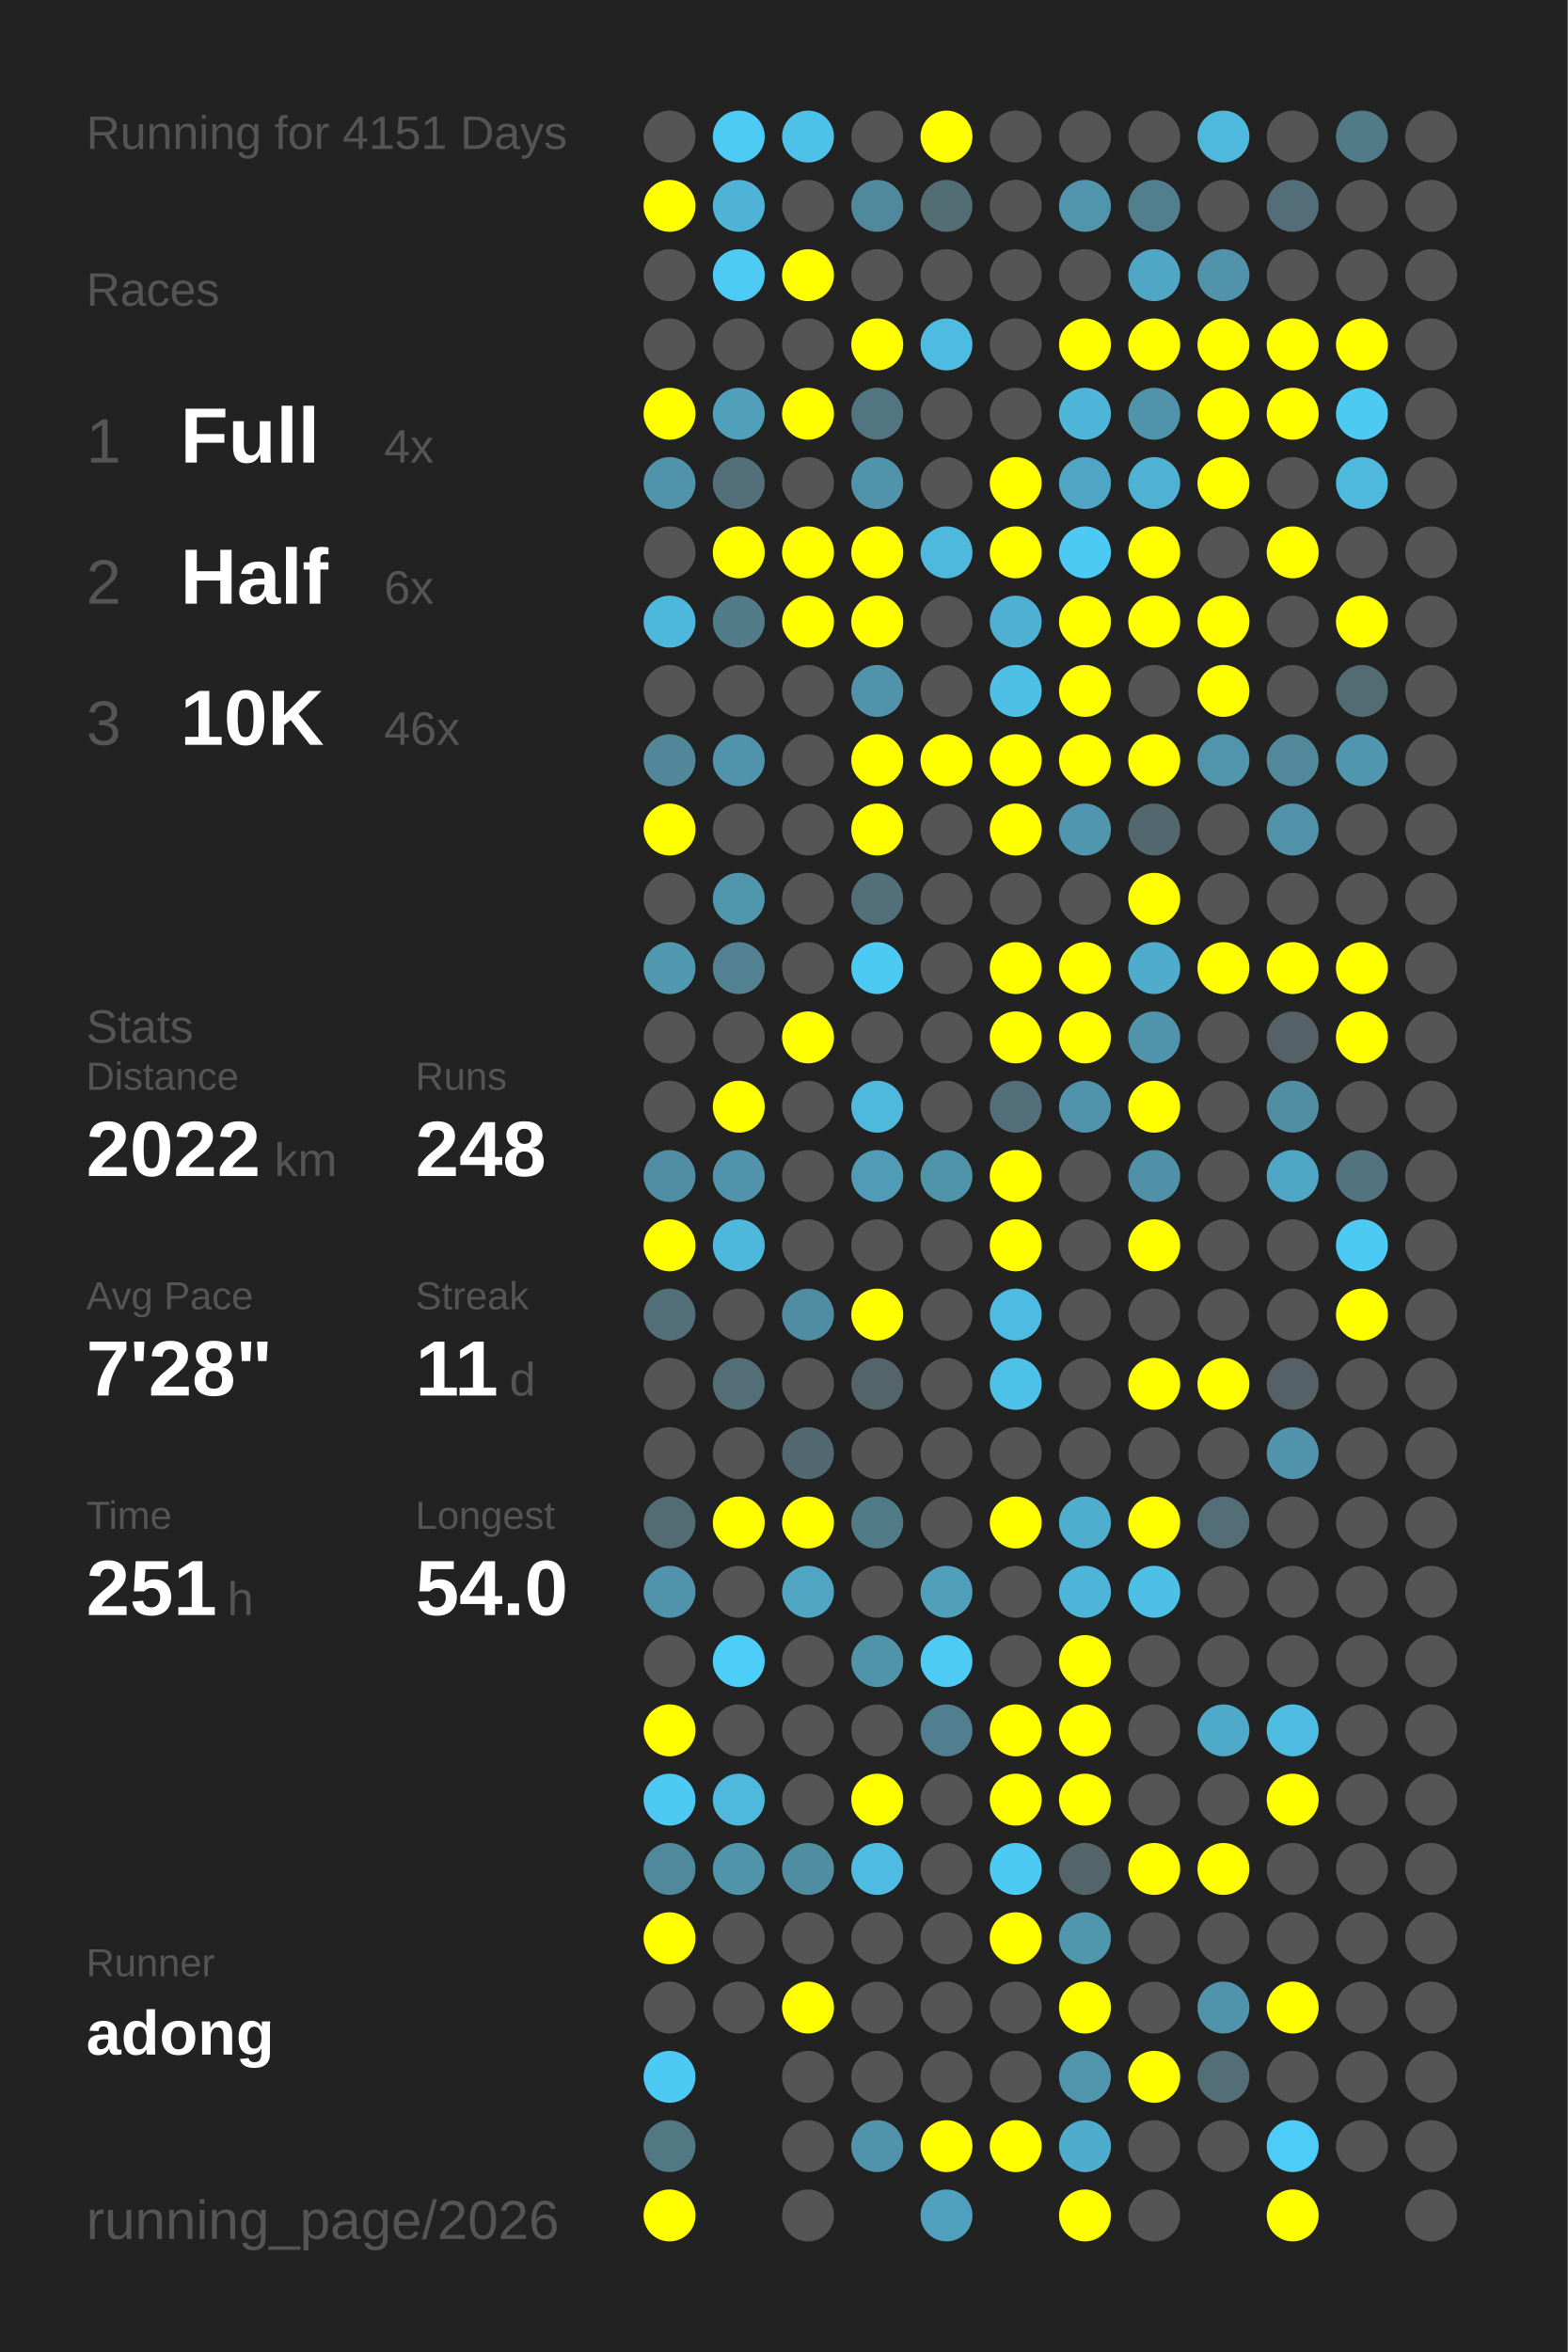
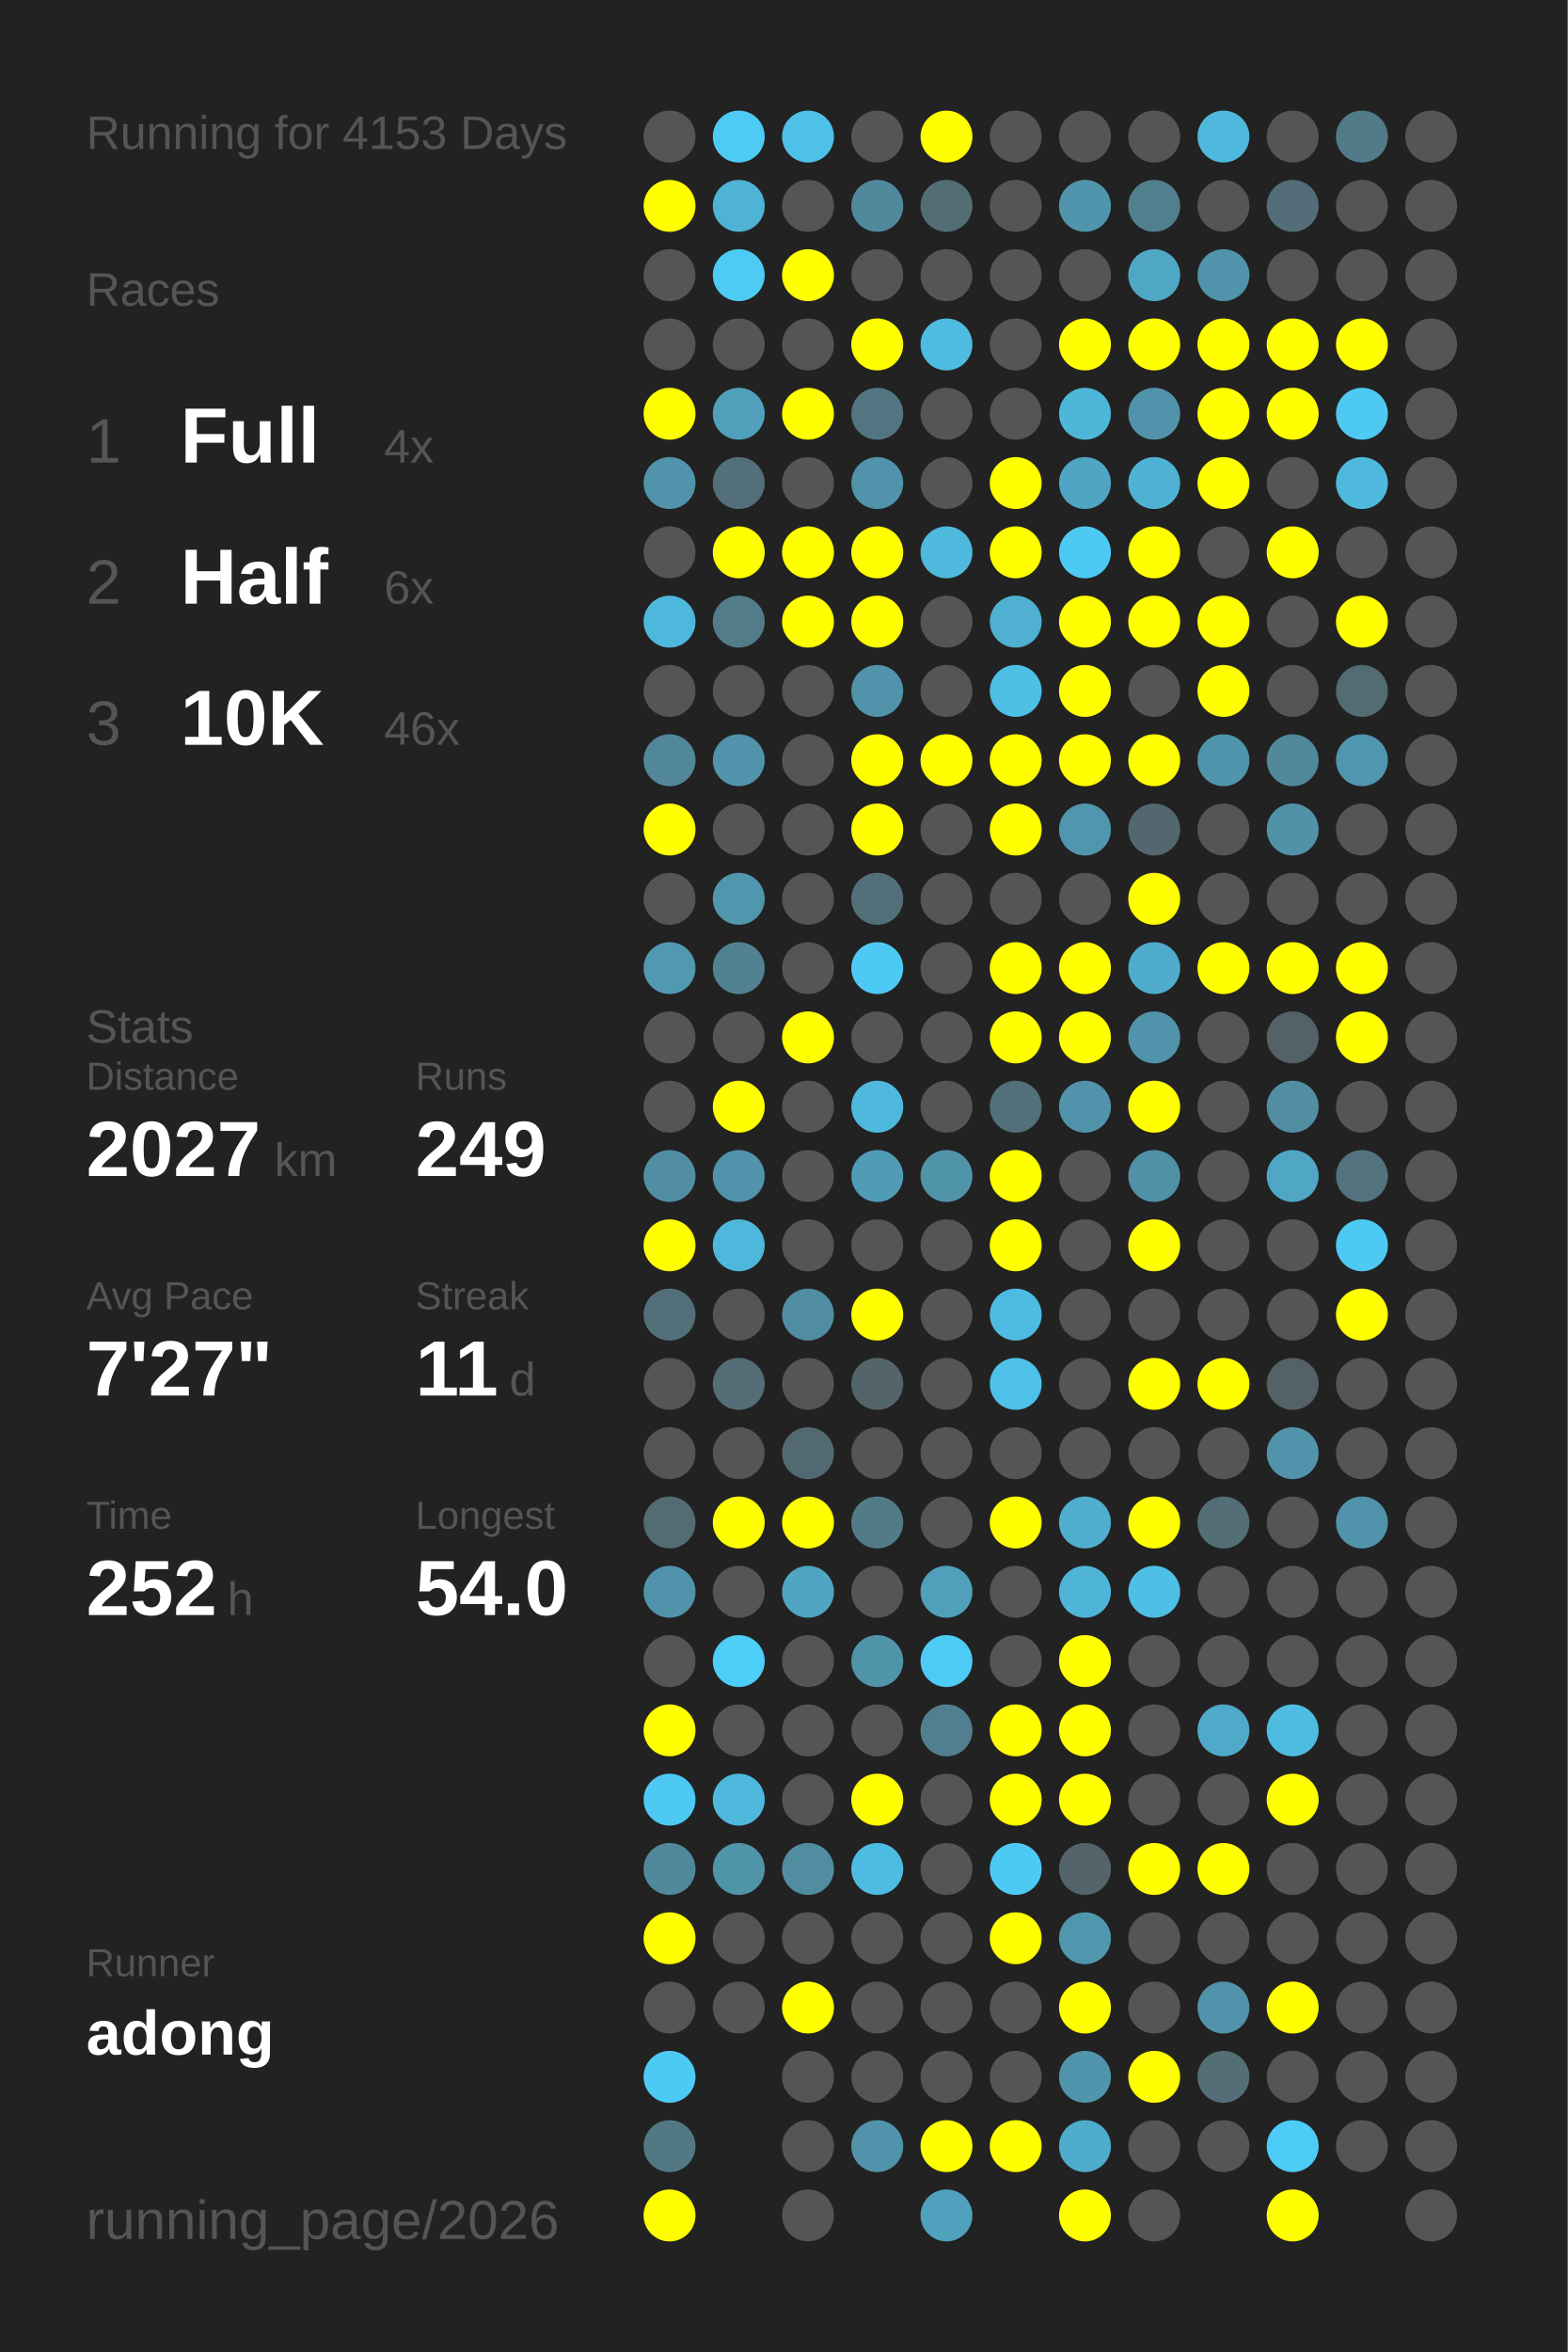
<svg xmlns="http://www.w3.org/2000/svg" baseProfile="full" height="300mm" version="1.1" viewBox="0,0,200,300" width="200mm">
  <defs />
  <rect fill="#222222" height="300" width="200" x="0" y="0" />
-   <text fill="#555555" style="font-size:6px; font-family:Arial;" x="11" y="19">Running for 4151 Days</text>
+   <text fill="#555555" style="font-size:6px; font-family:Arial;" x="11" y="19">Running for 4153 Days</text>
  <text fill="#555555" style="font-size:6px; font-family:Arial;" x="11" y="39">Races</text>
  <text fill="#555555" style="font-size:8px; font-family:Arial;" x="11" y="59">1</text>
  <text fill="#FFFFFF" style="font-size:10px; font-family:Arial; font-weight:bold;" x="23" y="59">Full</text>
  <text fill="#555555" style="font-size:6px; font-family:Arial;" x="49" y="59">4x</text>
  <text fill="#555555" style="font-size:8px; font-family:Arial;" x="11" y="77">2</text>
  <text fill="#FFFFFF" style="font-size:10px; font-family:Arial; font-weight:bold;" x="23" y="77">Half</text>
  <text fill="#555555" style="font-size:6px; font-family:Arial;" x="49" y="77">6x</text>
  <text fill="#555555" style="font-size:8px; font-family:Arial;" x="11" y="95">3</text>
  <text fill="#FFFFFF" style="font-size:10px; font-family:Arial; font-weight:bold;" x="23" y="95">10K</text>
  <text fill="#555555" style="font-size:6px; font-family:Arial;" x="49" y="95">46x</text>
  <text fill="#555555" style="font-size:6px; font-family:Arial;" x="11" y="133">Stats</text>
  <text fill="#555555" style="font-size:5px; font-family:Arial;" x="11" y="139">Distance</text>
-   <text fill="#FFFFFF" style="font-size:10px; font-family:Arial; font-weight:bold;" x="11" y="150">2022</text>
+   <text fill="#FFFFFF" style="font-size:10px; font-family:Arial; font-weight:bold;" x="11" y="150">2027</text>
  <text fill="#555555" style="font-size:6px; font-family:Arial;" x="35" y="150">km</text>
  <text fill="#555555" style="font-size:5px; font-family:Arial;" x="53" y="139">Runs</text>
-   <text fill="#FFFFFF" style="font-size:10px; font-family:Arial; font-weight:bold;" x="53" y="150">248</text>
+   <text fill="#FFFFFF" style="font-size:10px; font-family:Arial; font-weight:bold;" x="53" y="150">249</text>
  <text fill="#555555" style="font-size:5px; font-family:Arial;" x="11" y="167">Avg Pace</text>
-   <text fill="#FFFFFF" style="font-size:10px; font-family:Arial; font-weight:bold;" x="11" y="178">7'28"</text>
+   <text fill="#FFFFFF" style="font-size:10px; font-family:Arial; font-weight:bold;" x="11" y="178">7'27"</text>
  <text fill="#555555" style="font-size:5px; font-family:Arial;" x="53" y="167">Streak</text>
  <text fill="#FFFFFF" style="font-size:10px; font-family:Arial; font-weight:bold;" x="53" y="178">11</text>
  <text fill="#555555" style="font-size:6px; font-family:Arial;" x="65" y="178">d</text>
  <text fill="#555555" style="font-size:5px; font-family:Arial;" x="11" y="195">Time</text>
-   <text fill="#FFFFFF" style="font-size:10px; font-family:Arial; font-weight:bold;" x="11" y="206">251</text>
+   <text fill="#FFFFFF" style="font-size:10px; font-family:Arial; font-weight:bold;" x="11" y="206">252</text>
  <text fill="#555555" style="font-size:6px; font-family:Arial;" x="29" y="206">h</text>
  <text fill="#555555" style="font-size:5px; font-family:Arial;" x="53" y="195">Longest</text>
  <text fill="#FFFFFF" style="font-size:10px; font-family:Arial; font-weight:bold;" x="53" y="206">54.0</text>
  <text fill="#555555" style="font-size:5px; font-family:Arial;" x="11" y="252.065">Runner</text>
  <text fill="#FFFFFF" style="font-size:8px; font-family:Arial; font-weight:bold;" x="11" y="262.065">adong</text>
  <text fill="#555555" style="font-size:7px; font-family:Arial;" x="11" y="285.581">running_page/2026</text>
  <circle cx="85.417" cy="17.419" fill="#555555" r="3.312" />
  <circle cx="85.417" cy="26.258" fill="#FFFF00" r="3.312" />
  <circle cx="85.417" cy="35.097" fill="#555555" r="3.312" />
  <circle cx="85.417" cy="43.935" fill="#555555" r="3.312" />
  <circle cx="85.417" cy="52.774" fill="#FFFF00" r="3.312" />
  <circle cx="85.417" cy="61.613" fill="#5093aa" r="3.312" />
  <circle cx="85.417" cy="70.452" fill="#555555" r="3.312" />
  <circle cx="85.417" cy="79.29" fill="#4eb8dc" r="3.312" />
  <circle cx="85.417" cy="88.129" fill="#555555" r="3.312" />
  <circle cx="85.417" cy="96.968" fill="#518799" r="3.312" />
  <circle cx="85.417" cy="105.806" fill="#FFFF00" r="3.312" />
  <circle cx="85.417" cy="114.645" fill="#555555" r="3.312" />
  <circle cx="85.417" cy="123.484" fill="#5099b1" r="3.312" />
  <circle cx="85.417" cy="132.323" fill="#555555" r="3.312" />
  <circle cx="85.417" cy="141.161" fill="#555555" r="3.312" />
  <circle cx="85.417" cy="150" fill="#518ea3" r="3.312" />
  <circle cx="85.417" cy="158.839" fill="#FFFF00" r="3.312" />
  <circle cx="85.417" cy="167.677" fill="#53707a" r="3.312" />
  <circle cx="85.417" cy="176.516" fill="#555555" r="3.312" />
  <circle cx="85.417" cy="185.355" fill="#555555" r="3.312" />
  <circle cx="85.417" cy="194.194" fill="#536b73" r="3.312" />
  <circle cx="85.417" cy="203.032" fill="#5093aa" r="3.312" />
  <circle cx="85.417" cy="211.871" fill="#555555" r="3.312" />
  <circle cx="85.417" cy="220.71" fill="#FFFF00" r="3.312" />
  <circle cx="85.417" cy="229.548" fill="#4dc9f3" r="3.312" />
  <circle cx="85.417" cy="238.387" fill="#51899c" r="3.312" />
  <circle cx="85.417" cy="247.226" fill="#FFFF00" r="3.312" />
  <circle cx="85.417" cy="256.065" fill="#555555" r="3.312" />
  <circle cx="85.417" cy="264.903" fill="#4dcaf4" r="3.312" />
  <circle cx="85.417" cy="273.742" fill="#527884" r="3.312" />
  <circle cx="85.417" cy="282.581" fill="#FFFF00" r="3.312" />
  <circle cx="94.25" cy="17.419" fill="#4dcbf5" r="3.312" />
  <circle cx="94.25" cy="26.258" fill="#4eb3d5" r="3.312" />
  <circle cx="94.25" cy="35.097" fill="#4dcbf5" r="3.312" />
  <circle cx="94.25" cy="43.935" fill="#555555" r="3.312" />
  <circle cx="94.25" cy="52.774" fill="#50a0bb" r="3.312" />
  <circle cx="94.25" cy="61.613" fill="#536f79" r="3.312" />
  <circle cx="94.25" cy="70.452" fill="#FFFF00" r="3.312" />
  <circle cx="94.25" cy="79.29" fill="#527c8a" r="3.312" />
  <circle cx="94.25" cy="88.129" fill="#555555" r="3.312" />
  <circle cx="94.25" cy="96.968" fill="#5093aa" r="3.312" />
  <circle cx="94.25" cy="105.806" fill="#555555" r="3.312" />
  <circle cx="94.25" cy="114.645" fill="#5096ad" r="3.312" />
  <circle cx="94.25" cy="123.484" fill="#528292" r="3.312" />
  <circle cx="94.25" cy="132.323" fill="#555555" r="3.312" />
  <circle cx="94.25" cy="141.161" fill="#FFFF00" r="3.312" />
  <circle cx="94.25" cy="150" fill="#5093aa" r="3.312" />
  <circle cx="94.25" cy="158.839" fill="#4eb8dc" r="3.312" />
  <circle cx="94.25" cy="167.677" fill="#555555" r="3.312" />
  <circle cx="94.25" cy="176.516" fill="#536e77" r="3.312" />
  <circle cx="94.25" cy="185.355" fill="#555555" r="3.312" />
  <circle cx="94.25" cy="194.194" fill="#FFFF00" r="3.312" />
  <circle cx="94.25" cy="203.032" fill="#555555" r="3.312" />
  <circle cx="94.25" cy="211.871" fill="#4dcef9" r="3.312" />
  <circle cx="94.25" cy="220.71" fill="#555555" r="3.312" />
  <circle cx="94.25" cy="229.548" fill="#4eb9dd" r="3.312" />
  <circle cx="94.25" cy="238.387" fill="#5094aa" r="3.312" />
  <circle cx="94.25" cy="247.226" fill="#555555" r="3.312" />
  <circle cx="94.25" cy="256.065" fill="#555555" r="3.312" />
  <circle cx="103.083" cy="17.419" fill="#4ec1e8" r="3.312" />
  <circle cx="103.083" cy="26.258" fill="#555555" r="3.312" />
  <circle cx="103.083" cy="35.097" fill="#FFFF00" r="3.312" />
  <circle cx="103.083" cy="43.935" fill="#555555" r="3.312" />
  <circle cx="103.083" cy="52.774" fill="#FFFF00" r="3.312" />
  <circle cx="103.083" cy="61.613" fill="#555555" r="3.312" />
  <circle cx="103.083" cy="70.452" fill="#FFFF00" r="3.312" />
  <circle cx="103.083" cy="79.29" fill="#FFFF00" r="3.312" />
  <circle cx="103.083" cy="88.129" fill="#555555" r="3.312" />
  <circle cx="103.083" cy="96.968" fill="#555555" r="3.312" />
  <circle cx="103.083" cy="105.806" fill="#555555" r="3.312" />
  <circle cx="103.083" cy="114.645" fill="#555555" r="3.312" />
  <circle cx="103.083" cy="123.484" fill="#555555" r="3.312" />
  <circle cx="103.083" cy="132.323" fill="#FFFF00" r="3.312" />
  <circle cx="103.083" cy="141.161" fill="#555555" r="3.312" />
  <circle cx="103.083" cy="150" fill="#555555" r="3.312" />
  <circle cx="103.083" cy="158.839" fill="#555555" r="3.312" />
  <circle cx="103.083" cy="167.677" fill="#518da2" r="3.312" />
  <circle cx="103.083" cy="176.516" fill="#555555" r="3.312" />
  <circle cx="103.083" cy="185.355" fill="#536971" r="3.312" />
  <circle cx="103.083" cy="194.194" fill="#FFFF00" r="3.312" />
  <circle cx="103.083" cy="203.032" fill="#4fa5c2" r="3.312" />
  <circle cx="103.083" cy="211.871" fill="#555555" r="3.312" />
  <circle cx="103.083" cy="220.71" fill="#555555" r="3.312" />
  <circle cx="103.083" cy="229.548" fill="#555555" r="3.312" />
  <circle cx="103.083" cy="238.387" fill="#518da1" r="3.312" />
  <circle cx="103.083" cy="247.226" fill="#555555" r="3.312" />
  <circle cx="103.083" cy="256.065" fill="#FFFF00" r="3.312" />
  <circle cx="103.083" cy="264.903" fill="#555555" r="3.312" />
  <circle cx="103.083" cy="273.742" fill="#555555" r="3.312" />
  <circle cx="103.083" cy="282.581" fill="#555555" r="3.312" />
  <circle cx="111.917" cy="17.419" fill="#555555" r="3.312" />
  <circle cx="111.917" cy="26.258" fill="#51899c" r="3.312" />
  <circle cx="111.917" cy="35.097" fill="#555555" r="3.312" />
  <circle cx="111.917" cy="43.935" fill="#FFFF00" r="3.312" />
  <circle cx="111.917" cy="52.774" fill="#527581" r="3.312" />
  <circle cx="111.917" cy="61.613" fill="#5093aa" r="3.312" />
  <circle cx="111.917" cy="70.452" fill="#FFFF00" r="3.312" />
  <circle cx="111.917" cy="79.29" fill="#FFFF00" r="3.312" />
  <circle cx="111.917" cy="88.129" fill="#5093aa" r="3.312" />
  <circle cx="111.917" cy="96.968" fill="#FFFF00" r="3.312" />
  <circle cx="111.917" cy="105.806" fill="#FFFF00" r="3.312" />
  <circle cx="111.917" cy="114.645" fill="#53707a" r="3.312" />
  <circle cx="111.917" cy="123.484" fill="#4dcaf4" r="3.312" />
  <circle cx="111.917" cy="132.323" fill="#555555" r="3.312" />
  <circle cx="111.917" cy="141.161" fill="#4eb9dd" r="3.312" />
  <circle cx="111.917" cy="150" fill="#509cb6" r="3.312" />
  <circle cx="111.917" cy="158.839" fill="#555555" r="3.312" />
  <circle cx="111.917" cy="167.677" fill="#FFFF00" r="3.312" />
  <circle cx="111.917" cy="176.516" fill="#53656b" r="3.312" />
  <circle cx="111.917" cy="185.355" fill="#555555" r="3.312" />
  <circle cx="111.917" cy="194.194" fill="#527b88" r="3.312" />
  <circle cx="111.917" cy="203.032" fill="#555555" r="3.312" />
  <circle cx="111.917" cy="211.871" fill="#5094aa" r="3.312" />
  <circle cx="111.917" cy="220.71" fill="#555555" r="3.312" />
  <circle cx="111.917" cy="229.548" fill="#FFFF00" r="3.312" />
  <circle cx="111.917" cy="238.387" fill="#4ebce2" r="3.312" />
  <circle cx="111.917" cy="247.226" fill="#555555" r="3.312" />
  <circle cx="111.917" cy="256.065" fill="#555555" r="3.312" />
  <circle cx="111.917" cy="264.903" fill="#555555" r="3.312" />
  <circle cx="111.917" cy="273.742" fill="#5093aa" r="3.312" />
  <circle cx="120.75" cy="17.419" fill="#FFFF00" r="3.312" />
  <circle cx="120.75" cy="26.258" fill="#536d75" r="3.312" />
  <circle cx="120.75" cy="35.097" fill="#555555" r="3.312" />
  <circle cx="120.75" cy="43.935" fill="#4ebce1" r="3.312" />
  <circle cx="120.75" cy="52.774" fill="#555555" r="3.312" />
  <circle cx="120.75" cy="61.613" fill="#555555" r="3.312" />
  <circle cx="120.75" cy="70.452" fill="#4eb9dd" r="3.312" />
  <circle cx="120.75" cy="79.29" fill="#555555" r="3.312" />
  <circle cx="120.75" cy="88.129" fill="#555555" r="3.312" />
  <circle cx="120.75" cy="96.968" fill="#FFFF00" r="3.312" />
  <circle cx="120.75" cy="105.806" fill="#555555" r="3.312" />
  <circle cx="120.75" cy="114.645" fill="#555555" r="3.312" />
  <circle cx="120.75" cy="123.484" fill="#555555" r="3.312" />
  <circle cx="120.75" cy="132.323" fill="#555555" r="3.312" />
  <circle cx="120.75" cy="141.161" fill="#555555" r="3.312" />
  <circle cx="120.75" cy="150" fill="#5094aa" r="3.312" />
  <circle cx="120.75" cy="158.839" fill="#555555" r="3.312" />
  <circle cx="120.75" cy="167.677" fill="#555555" r="3.312" />
  <circle cx="120.75" cy="176.516" fill="#555555" r="3.312" />
  <circle cx="120.75" cy="185.355" fill="#555555" r="3.312" />
  <circle cx="120.75" cy="194.194" fill="#555555" r="3.312" />
  <circle cx="120.75" cy="203.032" fill="#50a0bb" r="3.312" />
  <circle cx="120.75" cy="211.871" fill="#4dcbf5" r="3.312" />
  <circle cx="120.75" cy="220.71" fill="#527f8f" r="3.312" />
  <circle cx="120.75" cy="229.548" fill="#555555" r="3.312" />
  <circle cx="120.75" cy="238.387" fill="#555555" r="3.312" />
  <circle cx="120.75" cy="247.226" fill="#555555" r="3.312" />
  <circle cx="120.75" cy="256.065" fill="#555555" r="3.312" />
  <circle cx="120.75" cy="264.903" fill="#555555" r="3.312" />
  <circle cx="120.75" cy="273.742" fill="#FFFF00" r="3.312" />
  <circle cx="120.75" cy="282.581" fill="#50a1bd" r="3.312" />
  <circle cx="129.583" cy="17.419" fill="#555555" r="3.312" />
  <circle cx="129.583" cy="26.258" fill="#555555" r="3.312" />
  <circle cx="129.583" cy="35.097" fill="#555555" r="3.312" />
  <circle cx="129.583" cy="43.935" fill="#555555" r="3.312" />
  <circle cx="129.583" cy="52.774" fill="#555555" r="3.312" />
  <circle cx="129.583" cy="61.613" fill="#FFFF00" r="3.312" />
  <circle cx="129.583" cy="70.452" fill="#FFFF00" r="3.312" />
  <circle cx="129.583" cy="79.29" fill="#4fb0d1" r="3.312" />
  <circle cx="129.583" cy="88.129" fill="#4ebfe5" r="3.312" />
  <circle cx="129.583" cy="96.968" fill="#FFFF00" r="3.312" />
  <circle cx="129.583" cy="105.806" fill="#FFFF00" r="3.312" />
  <circle cx="129.583" cy="114.645" fill="#555555" r="3.312" />
  <circle cx="129.583" cy="123.484" fill="#FFFF00" r="3.312" />
  <circle cx="129.583" cy="132.323" fill="#FFFF00" r="3.312" />
  <circle cx="129.583" cy="141.161" fill="#536f79" r="3.312" />
  <circle cx="129.583" cy="150" fill="#FFFF00" r="3.312" />
  <circle cx="129.583" cy="158.839" fill="#FFFF00" r="3.312" />
  <circle cx="129.583" cy="167.677" fill="#4ebce2" r="3.312" />
  <circle cx="129.583" cy="176.516" fill="#4ec1e8" r="3.312" />
  <circle cx="129.583" cy="185.355" fill="#555555" r="3.312" />
  <circle cx="129.583" cy="194.194" fill="#FFFF00" r="3.312" />
  <circle cx="129.583" cy="203.032" fill="#555555" r="3.312" />
  <circle cx="129.583" cy="211.871" fill="#555555" r="3.312" />
  <circle cx="129.583" cy="220.71" fill="#FFFF00" r="3.312" />
  <circle cx="129.583" cy="229.548" fill="#FFFF00" r="3.312" />
  <circle cx="129.583" cy="238.387" fill="#4dcaf4" r="3.312" />
  <circle cx="129.583" cy="247.226" fill="#FFFF00" r="3.312" />
  <circle cx="129.583" cy="256.065" fill="#555555" r="3.312" />
  <circle cx="129.583" cy="264.903" fill="#555555" r="3.312" />
  <circle cx="129.583" cy="273.742" fill="#FFFF00" r="3.312" />
  <circle cx="138.417" cy="17.419" fill="#555555" r="3.312" />
  <circle cx="138.417" cy="26.258" fill="#5095ac" r="3.312" />
  <circle cx="138.417" cy="35.097" fill="#555555" r="3.312" />
  <circle cx="138.417" cy="43.935" fill="#FFFF00" r="3.312" />
  <circle cx="138.417" cy="52.774" fill="#4eb6d9" r="3.312" />
  <circle cx="138.417" cy="61.613" fill="#4fa5c3" r="3.312" />
  <circle cx="138.417" cy="70.452" fill="#4dcaf4" r="3.312" />
  <circle cx="138.417" cy="79.29" fill="#FFFF00" r="3.312" />
  <circle cx="138.417" cy="88.129" fill="#FFFF00" r="3.312" />
  <circle cx="138.417" cy="96.968" fill="#FFFF00" r="3.312" />
  <circle cx="138.417" cy="105.806" fill="#5096ae" r="3.312" />
  <circle cx="138.417" cy="114.645" fill="#555555" r="3.312" />
  <circle cx="138.417" cy="123.484" fill="#FFFF00" r="3.312" />
  <circle cx="138.417" cy="132.323" fill="#FFFF00" r="3.312" />
  <circle cx="138.417" cy="141.161" fill="#5093aa" r="3.312" />
  <circle cx="138.417" cy="150" fill="#555555" r="3.312" />
  <circle cx="138.417" cy="158.839" fill="#555555" r="3.312" />
  <circle cx="138.417" cy="167.677" fill="#555555" r="3.312" />
  <circle cx="138.417" cy="176.516" fill="#555555" r="3.312" />
  <circle cx="138.417" cy="185.355" fill="#555555" r="3.312" />
  <circle cx="138.417" cy="194.194" fill="#4faece" r="3.312" />
  <circle cx="138.417" cy="203.032" fill="#4eb5d8" r="3.312" />
  <circle cx="138.417" cy="211.871" fill="#FFFF00" r="3.312" />
  <circle cx="138.417" cy="220.71" fill="#FFFF00" r="3.312" />
  <circle cx="138.417" cy="229.548" fill="#FFFF00" r="3.312" />
  <circle cx="138.417" cy="238.387" fill="#53656b" r="3.312" />
  <circle cx="138.417" cy="247.226" fill="#5096ad" r="3.312" />
  <circle cx="138.417" cy="256.065" fill="#FFFF00" r="3.312" />
  <circle cx="138.417" cy="264.903" fill="#5095ac" r="3.312" />
  <circle cx="138.417" cy="273.742" fill="#4faccc" r="3.312" />
  <circle cx="138.417" cy="282.581" fill="#FFFF00" r="3.312" />
  <circle cx="147.25" cy="17.419" fill="#555555" r="3.312" />
  <circle cx="147.25" cy="26.258" fill="#527f8e" r="3.312" />
  <circle cx="147.25" cy="35.097" fill="#4fa7c5" r="3.312" />
  <circle cx="147.25" cy="43.935" fill="#FFFF00" r="3.312" />
  <circle cx="147.25" cy="52.774" fill="#5093aa" r="3.312" />
  <circle cx="147.25" cy="61.613" fill="#4fb2d4" r="3.312" />
  <circle cx="147.25" cy="70.452" fill="#FFFF00" r="3.312" />
  <circle cx="147.25" cy="79.29" fill="#FFFF00" r="3.312" />
  <circle cx="147.25" cy="88.129" fill="#555555" r="3.312" />
  <circle cx="147.25" cy="96.968" fill="#FFFF00" r="3.312" />
  <circle cx="147.25" cy="105.806" fill="#53676e" r="3.312" />
  <circle cx="147.25" cy="114.645" fill="#FFFF00" r="3.312" />
  <circle cx="147.25" cy="123.484" fill="#4faccc" r="3.312" />
  <circle cx="147.25" cy="132.323" fill="#5093aa" r="3.312" />
  <circle cx="147.25" cy="141.161" fill="#FFFF00" r="3.312" />
  <circle cx="147.25" cy="150" fill="#5191a7" r="3.312" />
  <circle cx="147.25" cy="158.839" fill="#FFFF00" r="3.312" />
  <circle cx="147.25" cy="167.677" fill="#555555" r="3.312" />
  <circle cx="147.25" cy="176.516" fill="#FFFF00" r="3.312" />
  <circle cx="147.25" cy="185.355" fill="#555555" r="3.312" />
  <circle cx="147.25" cy="194.194" fill="#FFFF00" r="3.312" />
  <circle cx="147.25" cy="203.032" fill="#4ec0e7" r="3.312" />
  <circle cx="147.25" cy="211.871" fill="#555555" r="3.312" />
  <circle cx="147.25" cy="220.71" fill="#555555" r="3.312" />
  <circle cx="147.25" cy="229.548" fill="#555555" r="3.312" />
  <circle cx="147.25" cy="238.387" fill="#FFFF00" r="3.312" />
  <circle cx="147.25" cy="247.226" fill="#555555" r="3.312" />
  <circle cx="147.25" cy="256.065" fill="#555555" r="3.312" />
  <circle cx="147.25" cy="264.903" fill="#FFFF00" r="3.312" />
  <circle cx="147.25" cy="273.742" fill="#555555" r="3.312" />
  <circle cx="147.25" cy="282.581" fill="#555555" r="3.312" />
  <circle cx="156.083" cy="17.419" fill="#4eb9dd" r="3.312" />
  <circle cx="156.083" cy="26.258" fill="#555555" r="3.312" />
  <circle cx="156.083" cy="35.097" fill="#5093aa" r="3.312" />
  <circle cx="156.083" cy="43.935" fill="#FFFF00" r="3.312" />
  <circle cx="156.083" cy="52.774" fill="#FFFF00" r="3.312" />
  <circle cx="156.083" cy="61.613" fill="#FFFF00" r="3.312" />
  <circle cx="156.083" cy="70.452" fill="#555555" r="3.312" />
  <circle cx="156.083" cy="79.29" fill="#FFFF00" r="3.312" />
  <circle cx="156.083" cy="88.129" fill="#FFFF00" r="3.312" />
  <circle cx="156.083" cy="96.968" fill="#5095ac" r="3.312" />
  <circle cx="156.083" cy="105.806" fill="#555555" r="3.312" />
  <circle cx="156.083" cy="114.645" fill="#555555" r="3.312" />
  <circle cx="156.083" cy="123.484" fill="#FFFF00" r="3.312" />
  <circle cx="156.083" cy="132.323" fill="#555555" r="3.312" />
  <circle cx="156.083" cy="141.161" fill="#555555" r="3.312" />
  <circle cx="156.083" cy="150" fill="#555555" r="3.312" />
  <circle cx="156.083" cy="158.839" fill="#555555" r="3.312" />
  <circle cx="156.083" cy="167.677" fill="#555555" r="3.312" />
  <circle cx="156.083" cy="176.516" fill="#FFFF00" r="3.312" />
  <circle cx="156.083" cy="185.355" fill="#555555" r="3.312" />
  <circle cx="156.083" cy="194.194" fill="#536e77" r="3.312" />
  <circle cx="156.083" cy="203.032" fill="#555555" r="3.312" />
  <circle cx="156.083" cy="211.871" fill="#555555" r="3.312" />
  <circle cx="156.083" cy="220.71" fill="#4fa9c8" r="3.312" />
  <circle cx="156.083" cy="229.548" fill="#555555" r="3.312" />
  <circle cx="156.083" cy="238.387" fill="#FFFF00" r="3.312" />
  <circle cx="156.083" cy="247.226" fill="#555555" r="3.312" />
  <circle cx="156.083" cy="256.065" fill="#5093aa" r="3.312" />
  <circle cx="156.083" cy="264.903" fill="#536e77" r="3.312" />
  <circle cx="156.083" cy="273.742" fill="#555555" r="3.312" />
  <circle cx="164.917" cy="17.419" fill="#555555" r="3.312" />
  <circle cx="164.917" cy="26.258" fill="#536e78" r="3.312" />
  <circle cx="164.917" cy="35.097" fill="#555555" r="3.312" />
  <circle cx="164.917" cy="43.935" fill="#FFFF00" r="3.312" />
  <circle cx="164.917" cy="52.774" fill="#FFFF00" r="3.312" />
  <circle cx="164.917" cy="61.613" fill="#555555" r="3.312" />
  <circle cx="164.917" cy="70.452" fill="#FFFF00" r="3.312" />
  <circle cx="164.917" cy="79.29" fill="#555555" r="3.312" />
  <circle cx="164.917" cy="88.129" fill="#555555" r="3.312" />
  <circle cx="164.917" cy="96.968" fill="#51889a" r="3.312" />
  <circle cx="164.917" cy="105.806" fill="#5192a8" r="3.312" />
  <circle cx="164.917" cy="114.645" fill="#555555" r="3.312" />
  <circle cx="164.917" cy="123.484" fill="#FFFF00" r="3.312" />
  <circle cx="164.917" cy="132.323" fill="#546267" r="3.312" />
  <circle cx="164.917" cy="141.161" fill="#518ea2" r="3.312" />
  <circle cx="164.917" cy="150" fill="#4fa7c5" r="3.312" />
  <circle cx="164.917" cy="158.839" fill="#555555" r="3.312" />
  <circle cx="164.917" cy="167.677" fill="#555555" r="3.312" />
  <circle cx="164.917" cy="176.516" fill="#546166" r="3.312" />
  <circle cx="164.917" cy="185.355" fill="#5093aa" r="3.312" />
  <circle cx="164.917" cy="194.194" fill="#555555" r="3.312" />
  <circle cx="164.917" cy="203.032" fill="#555555" r="3.312" />
  <circle cx="164.917" cy="211.871" fill="#555555" r="3.312" />
  <circle cx="164.917" cy="220.71" fill="#4ebce1" r="3.312" />
  <circle cx="164.917" cy="229.548" fill="#FFFF00" r="3.312" />
  <circle cx="164.917" cy="238.387" fill="#555555" r="3.312" />
  <circle cx="164.917" cy="247.226" fill="#555555" r="3.312" />
  <circle cx="164.917" cy="256.065" fill="#FFFF00" r="3.312" />
  <circle cx="164.917" cy="264.903" fill="#555555" r="3.312" />
  <circle cx="164.917" cy="273.742" fill="#4dccf7" r="3.312" />
  <circle cx="164.917" cy="282.581" fill="#FFFF00" r="3.312" />
  <circle cx="173.75" cy="17.419" fill="#527b89" r="3.312" />
  <circle cx="173.75" cy="26.258" fill="#555555" r="3.312" />
  <circle cx="173.75" cy="35.097" fill="#555555" r="3.312" />
  <circle cx="173.75" cy="43.935" fill="#FFFF00" r="3.312" />
  <circle cx="173.75" cy="52.774" fill="#4dc9f2" r="3.312" />
  <circle cx="173.75" cy="61.613" fill="#4eb9dd" r="3.312" />
  <circle cx="173.75" cy="70.452" fill="#555555" r="3.312" />
  <circle cx="173.75" cy="79.29" fill="#FFFF00" r="3.312" />
  <circle cx="173.75" cy="88.129" fill="#536b73" r="3.312" />
  <circle cx="173.75" cy="96.968" fill="#5096ae" r="3.312" />
  <circle cx="173.75" cy="105.806" fill="#555555" r="3.312" />
  <circle cx="173.75" cy="114.645" fill="#555555" r="3.312" />
  <circle cx="173.75" cy="123.484" fill="#FFFF00" r="3.312" />
  <circle cx="173.75" cy="132.323" fill="#FFFF00" r="3.312" />
  <circle cx="173.75" cy="141.161" fill="#555555" r="3.312" />
  <circle cx="173.75" cy="150" fill="#53737f" r="3.312" />
  <circle cx="173.75" cy="158.839" fill="#4dcaf4" r="3.312" />
  <circle cx="173.75" cy="167.677" fill="#FFFF00" r="3.312" />
  <circle cx="173.75" cy="176.516" fill="#555555" r="3.312" />
  <circle cx="173.75" cy="185.355" fill="#555555" r="3.312" />
-   <circle cx="173.75" cy="194.194" fill="#555555" r="3.312" />
+   <circle cx="173.75" cy="194.194" fill="#5093aa" r="3.312" />
  <circle cx="173.75" cy="203.032" fill="#555555" r="3.312" />
  <circle cx="173.75" cy="211.871" fill="#555555" r="3.312" />
  <circle cx="173.75" cy="220.71" fill="#555555" r="3.312" />
  <circle cx="173.75" cy="229.548" fill="#555555" r="3.312" />
  <circle cx="173.75" cy="238.387" fill="#555555" r="3.312" />
  <circle cx="173.75" cy="247.226" fill="#555555" r="3.312" />
  <circle cx="173.75" cy="256.065" fill="#555555" r="3.312" />
  <circle cx="173.75" cy="264.903" fill="#555555" r="3.312" />
  <circle cx="173.75" cy="273.742" fill="#555555" r="3.312" />
  <circle cx="182.583" cy="17.419" fill="#555555" r="3.312" />
  <circle cx="182.583" cy="26.258" fill="#555555" r="3.312" />
  <circle cx="182.583" cy="35.097" fill="#555555" r="3.312" />
  <circle cx="182.583" cy="43.935" fill="#555555" r="3.312" />
  <circle cx="182.583" cy="52.774" fill="#555555" r="3.312" />
  <circle cx="182.583" cy="61.613" fill="#555555" r="3.312" />
  <circle cx="182.583" cy="70.452" fill="#555555" r="3.312" />
  <circle cx="182.583" cy="79.29" fill="#555555" r="3.312" />
  <circle cx="182.583" cy="88.129" fill="#555555" r="3.312" />
  <circle cx="182.583" cy="96.968" fill="#555555" r="3.312" />
  <circle cx="182.583" cy="105.806" fill="#555555" r="3.312" />
  <circle cx="182.583" cy="114.645" fill="#555555" r="3.312" />
  <circle cx="182.583" cy="123.484" fill="#555555" r="3.312" />
  <circle cx="182.583" cy="132.323" fill="#555555" r="3.312" />
  <circle cx="182.583" cy="141.161" fill="#555555" r="3.312" />
  <circle cx="182.583" cy="150" fill="#555555" r="3.312" />
  <circle cx="182.583" cy="158.839" fill="#555555" r="3.312" />
  <circle cx="182.583" cy="167.677" fill="#555555" r="3.312" />
  <circle cx="182.583" cy="176.516" fill="#555555" r="3.312" />
  <circle cx="182.583" cy="185.355" fill="#555555" r="3.312" />
  <circle cx="182.583" cy="194.194" fill="#555555" r="3.312" />
  <circle cx="182.583" cy="203.032" fill="#555555" r="3.312" />
  <circle cx="182.583" cy="211.871" fill="#555555" r="3.312" />
  <circle cx="182.583" cy="220.71" fill="#555555" r="3.312" />
  <circle cx="182.583" cy="229.548" fill="#555555" r="3.312" />
  <circle cx="182.583" cy="238.387" fill="#555555" r="3.312" />
  <circle cx="182.583" cy="247.226" fill="#555555" r="3.312" />
  <circle cx="182.583" cy="256.065" fill="#555555" r="3.312" />
  <circle cx="182.583" cy="264.903" fill="#555555" r="3.312" />
  <circle cx="182.583" cy="273.742" fill="#555555" r="3.312" />
  <circle cx="182.583" cy="282.581" fill="#555555" r="3.312" />
</svg>
